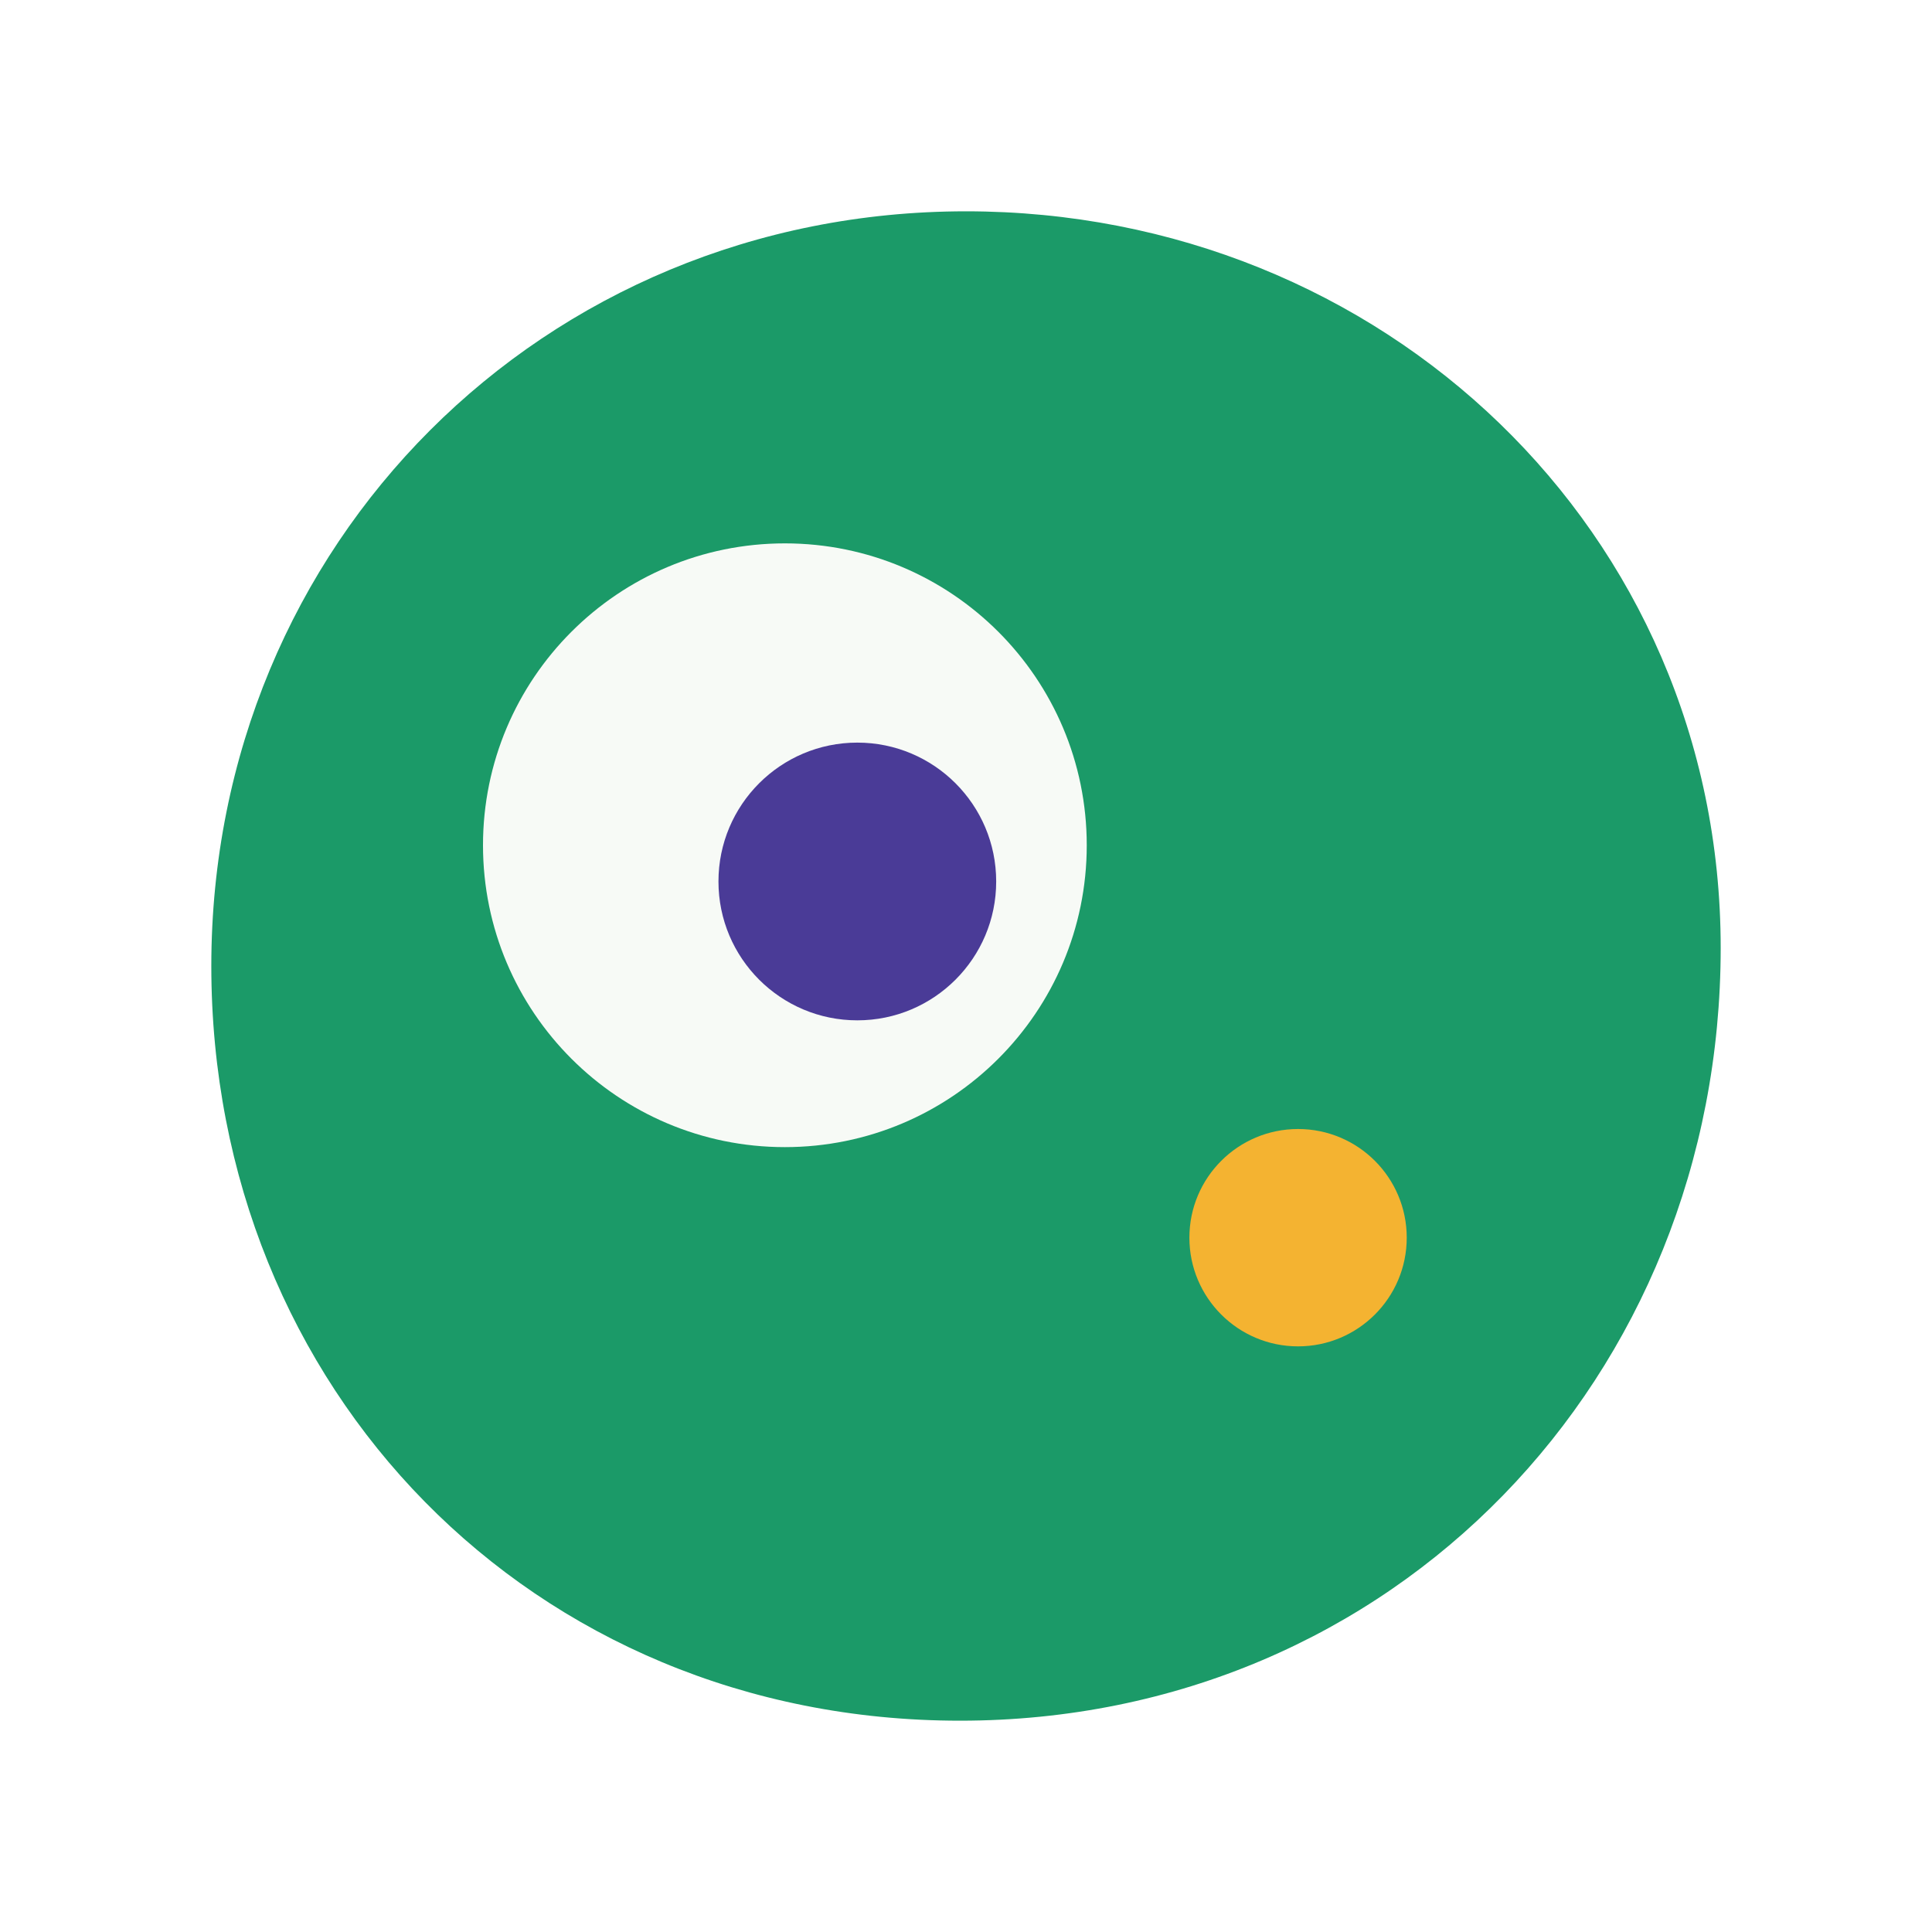
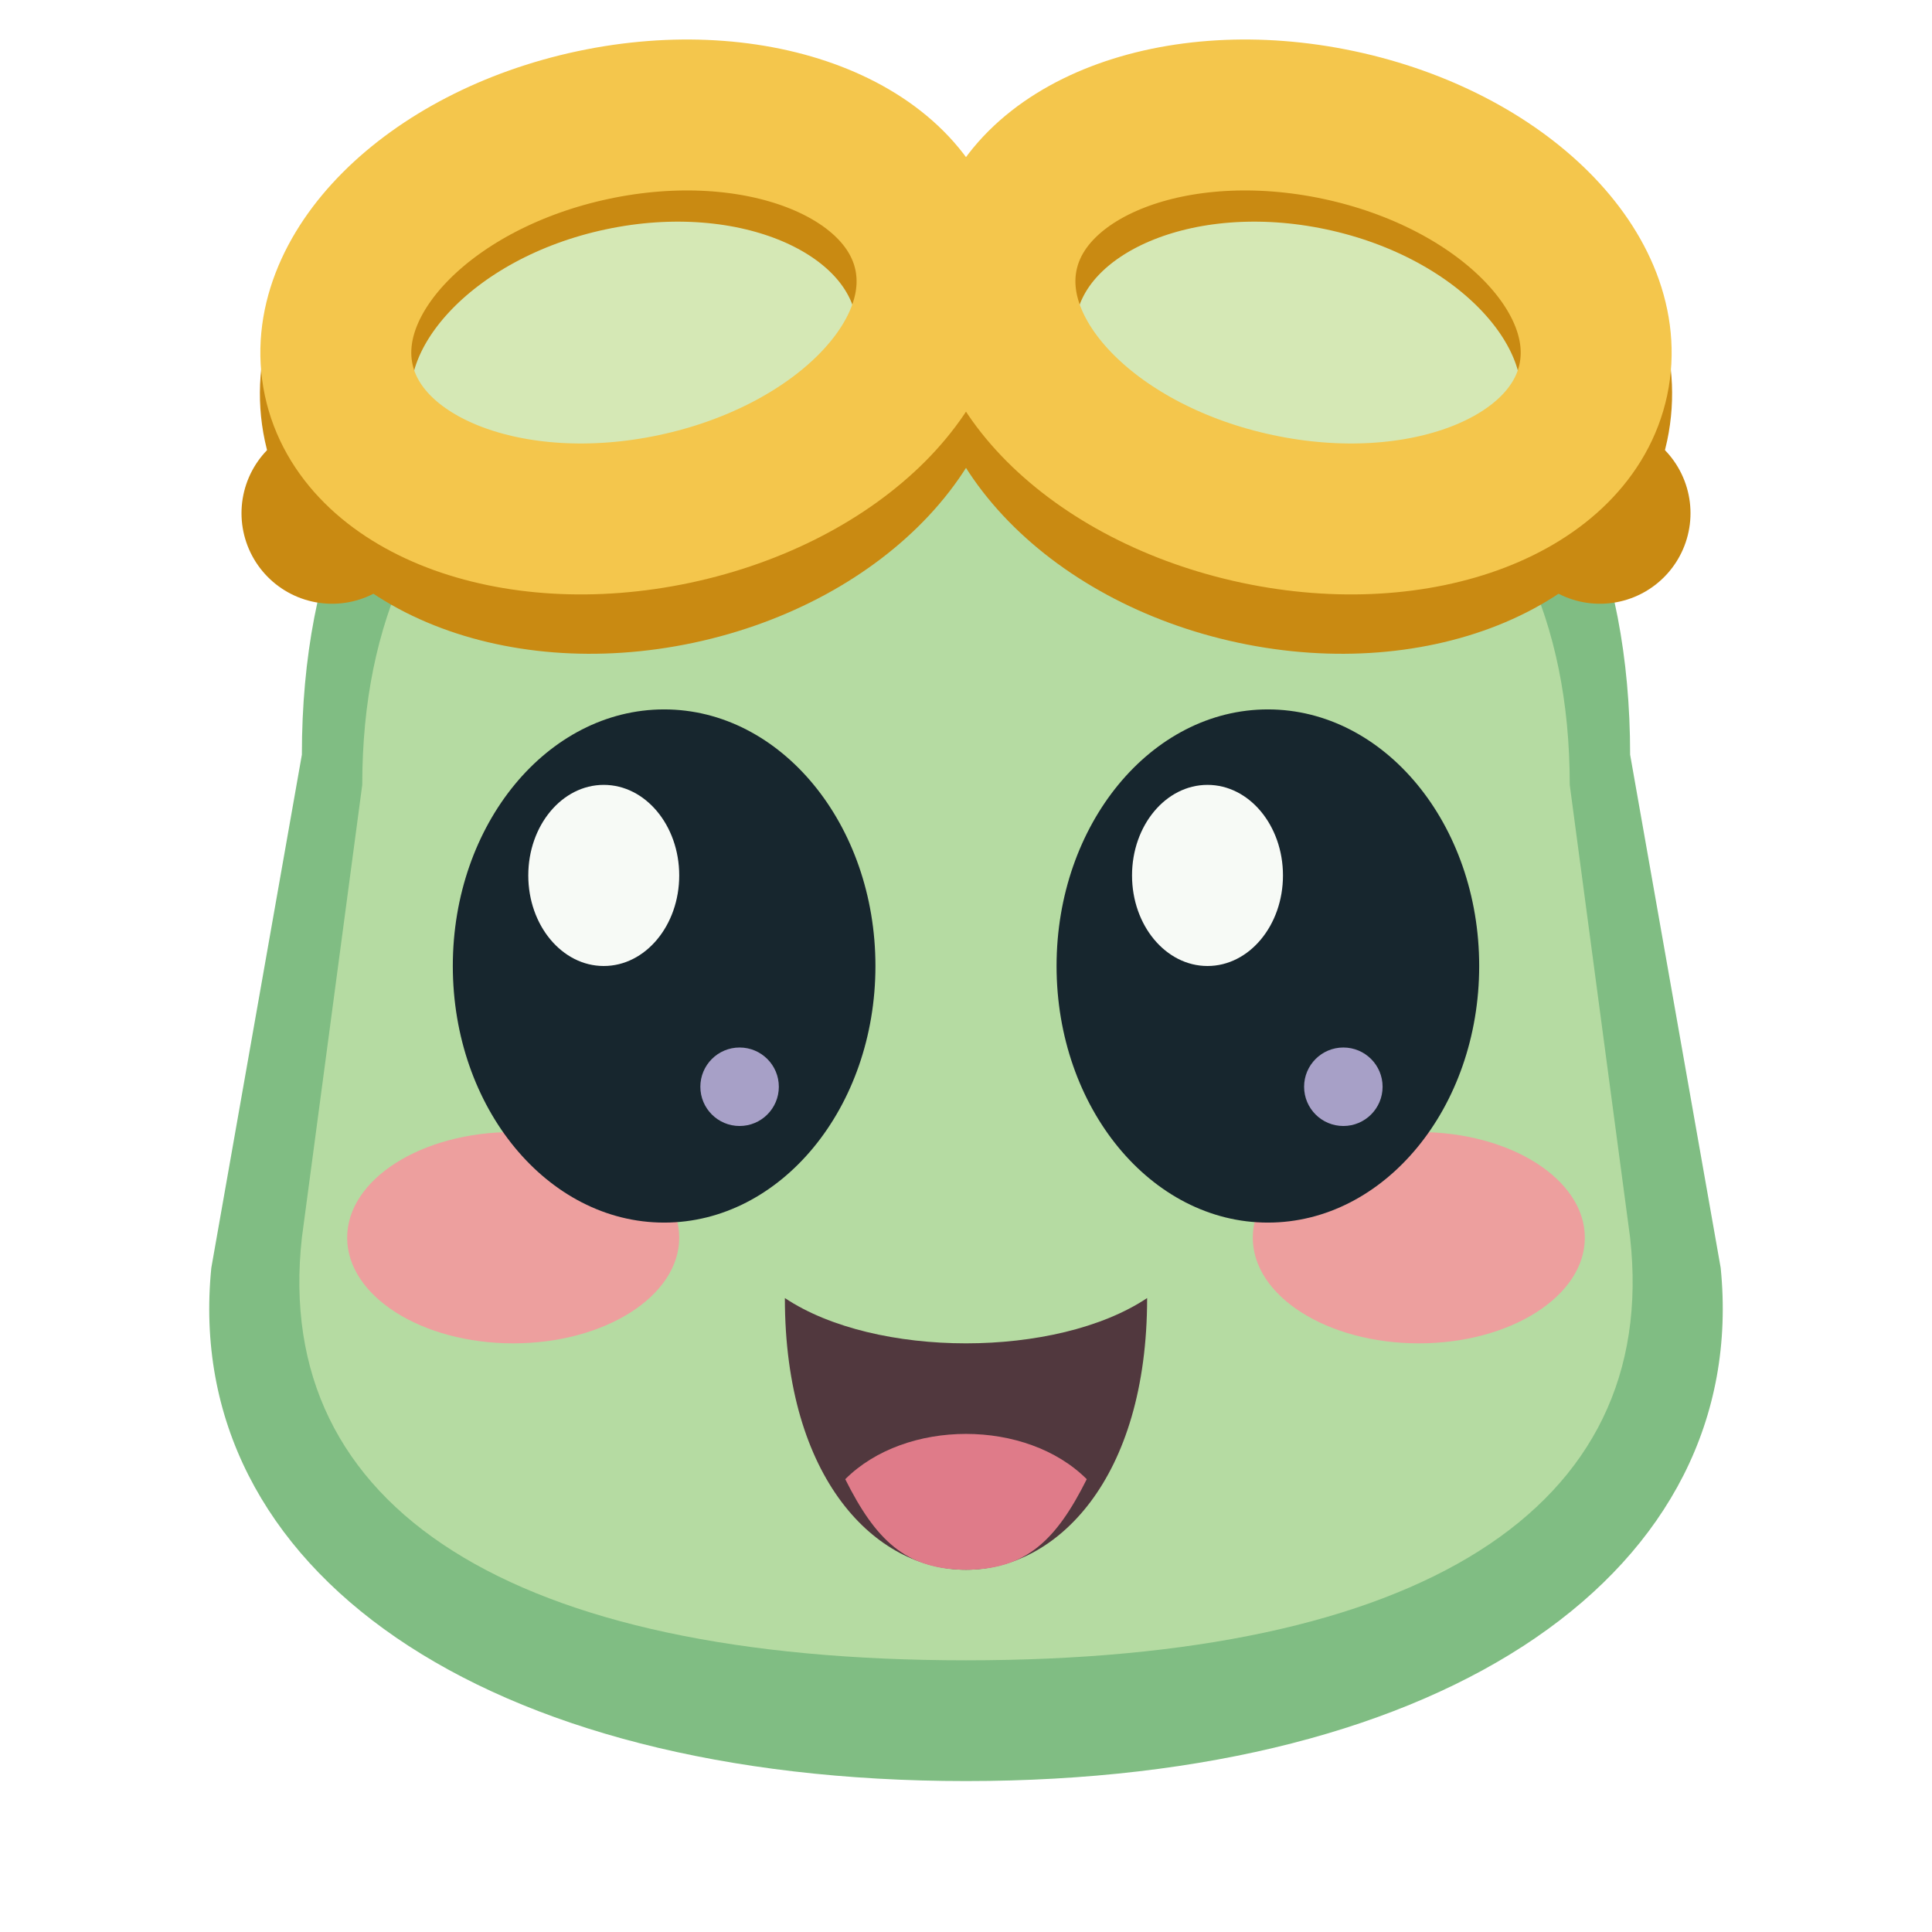
- <svg xmlns="http://www.w3.org/2000/svg" viewBox="0 0 32 32">
-   <path d="M16 3.5c6.9 0 12.5 5.3 12.5 12.2 0 7.1-5.4 12.8-12.6 12.8C8.8 28.5 3.5 23 3.5 16 3.5 9 9 3.5 16 3.5z" fill="#1b9a68" />
-   <circle cx="13" cy="14" r="5" fill="#f7faf6" />
-   <circle cx="14.2" cy="14.6" r="2.3" fill="#4a3b97" />
-   <circle cx="21.5" cy="20.5" r="1.8" fill="#f4b331" />
+ <svg xmlns="http://www.w3.org/2000/svg" viewBox="0 0 64 64" fill="none">
+   <path d="M10 25C10 12 19 6 32 6s22 6 22 19l3 17c1 10-9 17-25 17S6 52 7 42l3-17Z" fill="#80bd83" />
+   <path d="M12 26C12 15 20 10 32 10s20 5 20 16l2 15c1 9-7 14-22 14S9 50 10 41l2-15Z" fill="#b5dba2" />
+   <path d="m11 17 6-4m30 0 6 4" stroke="#c98a12" stroke-width="6" stroke-linecap="round" />
+   <path d="M27 12c3-2 7-2 10 0" stroke="#c98a12" stroke-width="5" stroke-linecap="round" />
+   <ellipse cx="21" cy="12" rx="10" ry="7" transform="rotate(-12 21 12)" fill="#d5e8b5" stroke="#c98a12" stroke-width="5" />
+   <ellipse cx="43" cy="12" rx="10" ry="7" transform="rotate(12 43 12)" fill="#d5e8b5" stroke="#c98a12" stroke-width="5" />
+   <ellipse cx="21" cy="10.5" rx="10" ry="6.5" transform="rotate(-12 21 10.5)" stroke="#f4c64c" stroke-width="5" />
+   <ellipse cx="43" cy="10.5" rx="10" ry="6.5" transform="rotate(12 43 10.5)" stroke="#f4c64c" stroke-width="5" />
+   <ellipse cx="17" cy="41" rx="5.5" ry="3.5" fill="#ed9f9e" />
+   <ellipse cx="47" cy="41" rx="5.5" ry="3.5" fill="#ed9f9e" />
+   <ellipse cx="22" cy="32" rx="7" ry="8.5" fill="#17262e" />
+   <ellipse cx="42" cy="32" rx="7" ry="8.5" fill="#17262e" />
+   <ellipse cx="20" cy="29" rx="2.5" ry="3" fill="#f7faf6" />
+   <ellipse cx="40" cy="29" rx="2.5" ry="3" fill="#f7faf6" />
+   <circle cx="24.5" cy="36" r="1.3" fill="#a7a0c7" />
+   <circle cx="44.5" cy="36" r="1.3" fill="#a7a0c7" />
+   <path d="M26 43c3 2 9 2 12 0 0 6-3 9-6 9s-6-3-6-9Z" fill="#51383e" />
+   <path d="M28 49c2-2 6-2 8 0-1 2-2 3-4 3s-3-1-4-3Z" fill="#df7b89" />
</svg>
